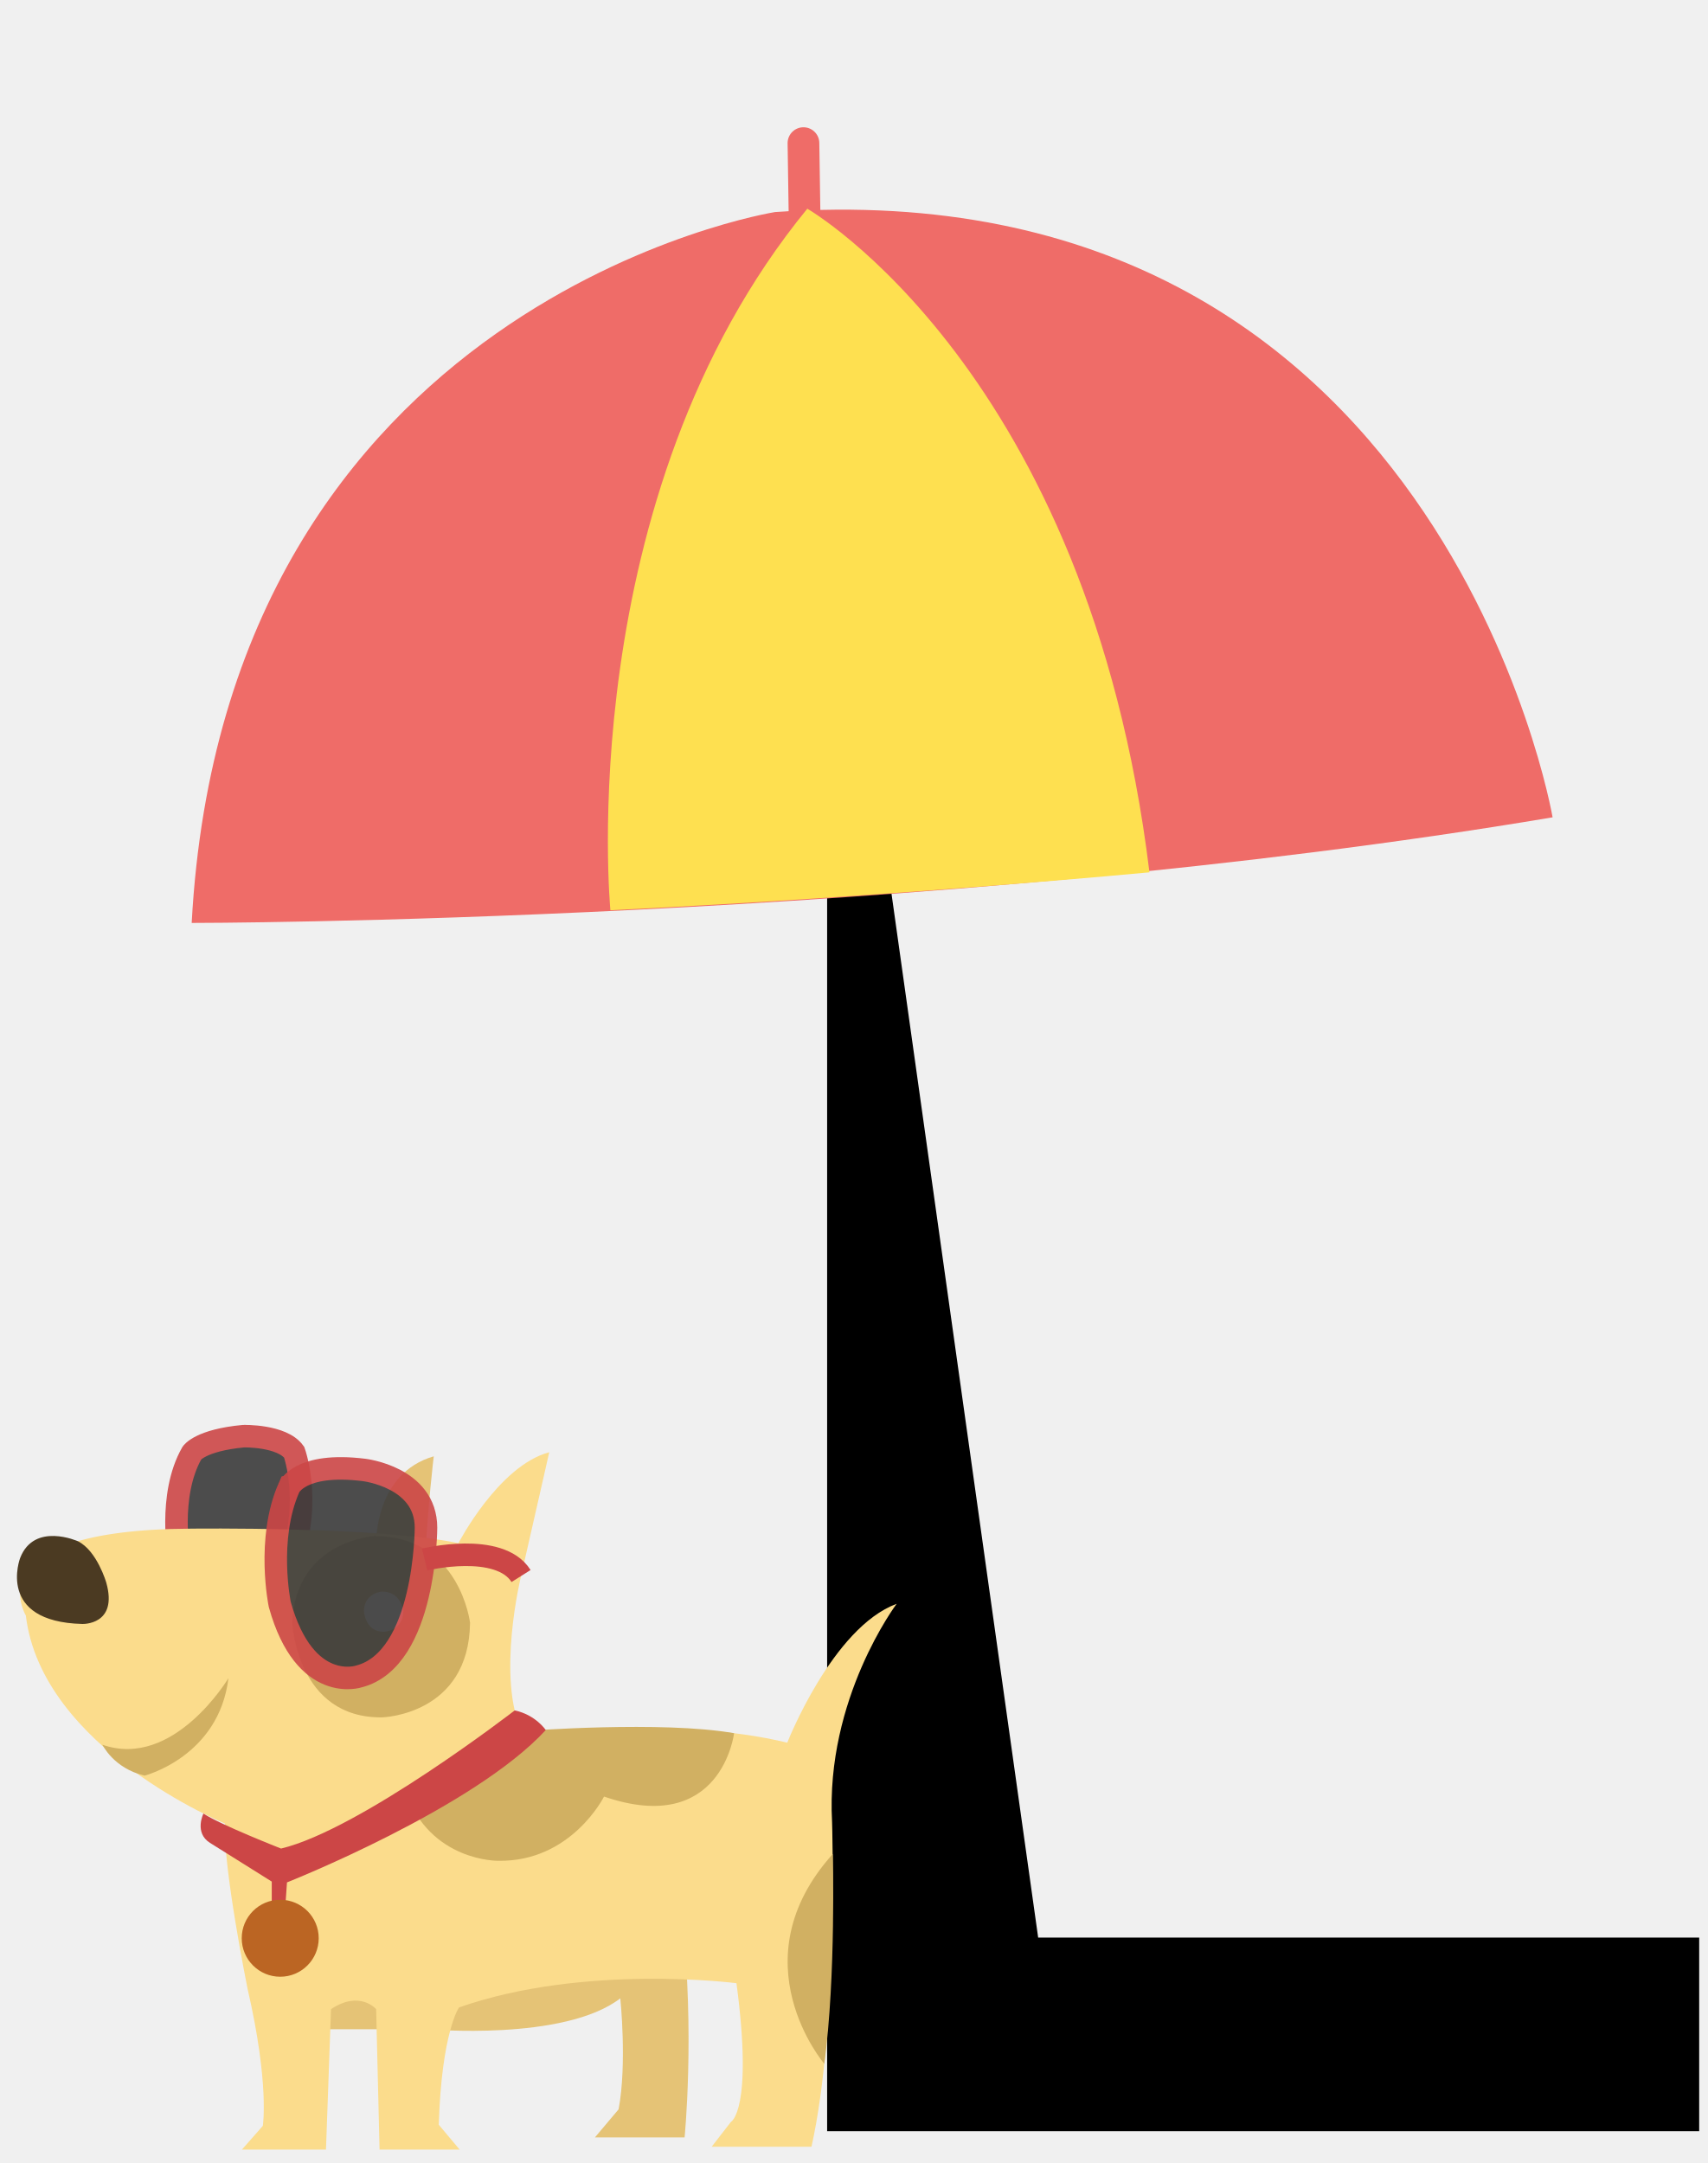
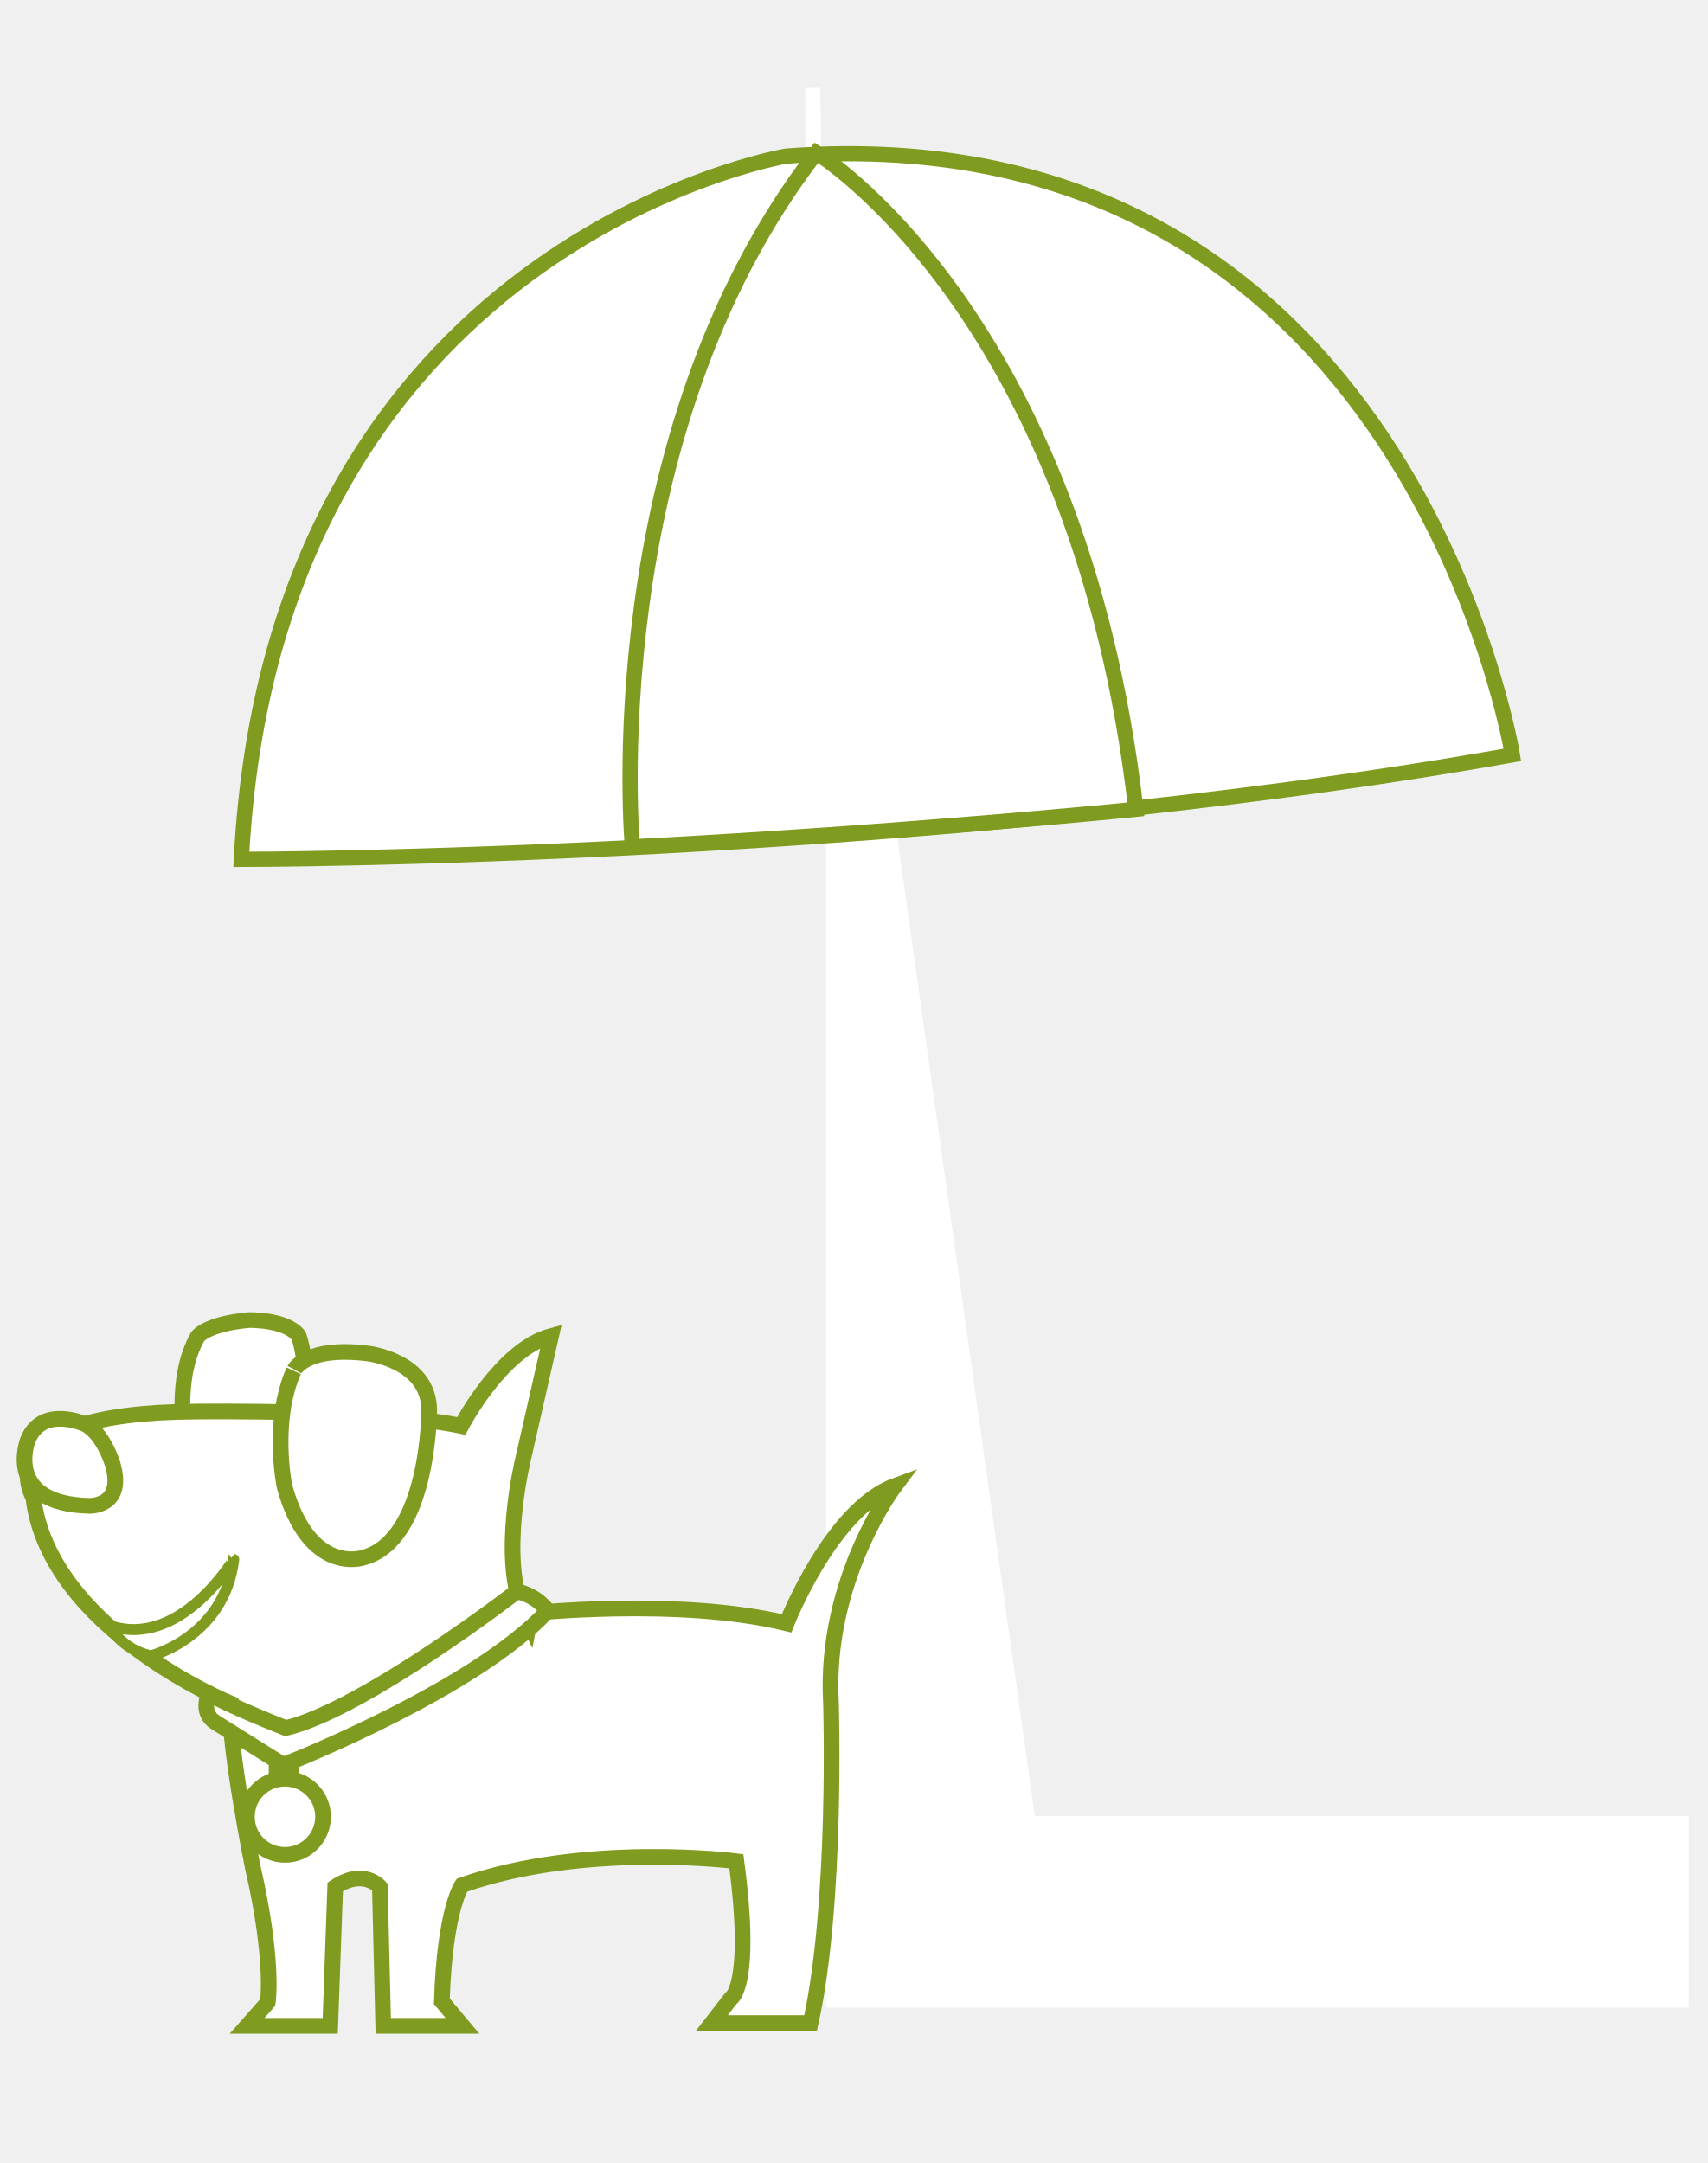
- <svg xmlns="http://www.w3.org/2000/svg" version="1.1" id="Layer_1" x="0px" y="0px" width="300px" height="380px" viewBox="40 -40 300 380" enable-background="new 40 -40 300 380" xml:space="preserve">
+ <svg xmlns="http://www.w3.org/2000/svg" version="1.1" id="Layer_1" x="0px" y="0px" width="300px" height="380px" viewBox="0 0 300 380" enable-background="new 0 0 300 380" xml:space="preserve">
  <g>
-     <path d="M185.304,85.086l6.433-2.786l30.64,218.097H338.5v34.01H185.304V85.086z" />
+     <path fill="#FFFFFF" d="M145.112,106.046l6.365-2.756L181.79,319.06h114.883v33.646H145.112V106.046z" />
  </g>
-   <line fill="none" stroke="#EF6C68" stroke-width="5.571" stroke-linecap="round" stroke-miterlimit="10" x1="181.357" y1="-0.941" x2="181.145" y2="-14.856" />
-   <path fill="#EF6C68" d="M73.674,122.143c0,0,128.748,0,239.075-18.554c0,0-19.612-114.551-136.604-106.333  C176.145-2.744,79.587,12.602,73.674,122.143z" />
-   <path fill="#FEE050" d="M147.23,119.914c0,0-6.974-72.474,34.591-123.249c0,0,49.332,28.358,60.106,116.586  C241.928,113.251,198.523,117.404,147.23,119.914z" />
-   <path fill="#E5C376" d="M87.5,316.5h27.587c0,0,24.016,2.16,33.881-5.428c0,0,1.21,11.441-0.297,19.495l-4.159,4.933h15.752  c0,0,1.816-18.197-0.417-38.408L87.5,307.426V316.5z" />
-   <path fill="#E5C376" d="M106.103,230.868c0,0-0.212-12.039,10.097-15.021c0,0-1.074,8.78-1.55,18.799" />
-   <path opacity="0.9" fill="#3A3A3A" stroke="#CC4646" stroke-width="3.955" stroke-miterlimit="10" d="M71.506,233.664  c0,0-2.079-10.886,2.214-18.403c0,0,1.472-2.242,9.078-2.955c0,0,6.751-0.155,8.881,2.823c0,0,3.642,10.119-1.66,21.25" />
-   <path fill="#FBDC8C" d="M178.3,266.158c0,0,7.926-20.236,19.22-24.398c0,0-12.537,16.631-11.348,38.331  c0,0,1.143,35.655-3.615,57.054H165.02l3.373-4.354c0,0,3.96-1.986,0.984-24.377c0,0-26.749-3.469-48.744,4.26  c0,0-3.055,4.357-3.552,20.606l3.661,4.358h-14.066l-0.598-24.669c0,0-2.87-3.369-7.926,0l-0.887,24.669H82.503l3.667-4.162  c0,0,1.186-7.333-2.677-24.075c0,0-4.36-21.502-3.963-29.032c0,0-32.216-13.17-34.989-36.553c0,0-9.31-15.063,28.931-15.259  c0,0,33.188-0.419,47.058,2.557c0,0,7.039-13.606,15.956-15.984c0,0-1.191,5.305-4.95,21.75c0,0-4.413,17.932,0.226,27.589  C131.762,264.468,159.074,261.45,178.3,266.158z" />
-   <path fill="#D1B062" d="M168.957,264.494c0,0-2.168,18.235-22.844,11.131c0,0-5.741,11.5-18.589,11.28  c0,0-11.906,0.204-16.291-12.118l21.043-10.69C132.276,264.097,156.329,262.259,168.957,264.494z" />
-   <path fill="#CC4646" d="M76.891,283.758l10.848,6.801v6.165l2.307-0.671l0.368-5.348c0,0,32.745-12.959,45.463-26.767  c0,0-1.79-2.682-5.457-3.449c0,0-27.075,20.926-41.046,24.269c0,0-10.777-4.231-13.636-6.152  C75.738,278.605,74.065,281.982,76.891,283.758z" />
-   <path fill="#BB6523" d="M95.989,300.511c0,3.734-3.028,6.766-6.762,6.766c-3.737,0-6.762-3.031-6.762-6.766  c0-3.732,3.025-6.759,6.762-6.759C92.961,293.752,95.989,296.778,95.989,300.511z" />
-   <path fill="#4B3A22" d="M43.54,233.71c0,0-4.295,11.193,10.914,11.591c0,0,6.34,0.245,4.21-7.282c0,0-1.613-5.573-4.972-7.248  C53.692,230.771,46.013,227.321,43.54,233.71z" />
-   <path fill="#D1B062" d="M57.995,266.519c0,0,1.98,4.175,7.412,5.426c0,0,13.054-3.337,14.724-17.124  C80.131,254.82,70.526,270.896,57.995,266.519z" />
-   <path fill="#D1B062" d="M91.335,245.089c0,0,0.797,16.827,15.817,16.619c0,0,15.225-0.396,15.423-16.619  c0,0-1.8-15.222-16.823-15.222C105.752,229.867,91.931,230.669,91.335,245.089z" />
-   <path fill="#D1B062" d="M186.292,285.719c0,0,0.599,21.405-1.485,36.854C184.806,322.573,169.377,304.515,186.292,285.719z" />
-   <path fill="#EFEFEF" d="M103.929,242.986c0,0,0.174,3.729,3.506,3.686c0,0,3.374-0.093,3.422-3.686c0,0-0.4-3.376-3.732-3.376  C107.125,239.61,104.062,239.787,103.929,242.986z" />
-   <path opacity="0.9" fill="#3A3A3A" stroke="#CC4646" stroke-width="3.955" stroke-miterlimit="10" d="M103.929,218.241  c0,0,10.905,1.238,10.905,10.135c0,0,0,23.078-11.762,26.14c0,0-9.501,3.229-13.927-12.647c0,0-2.375-11.448,1.621-20.521  C90.767,221.348,92.617,216.838,103.929,218.241z" />
-   <path fill="none" stroke="#CC4646" stroke-width="3.955" stroke-miterlimit="10" d="M114.595,233.977  c0,0,13.105-3.179,16.941,2.902" />
+   <line fill="#809C20" stroke="#FFFFFF" stroke-width="2.677" stroke-miterlimit="10" x1="142.971" y1="29.205" x2="142.771" y2="15.438" />
+   <path fill="#FFFFFF" stroke="#809C20" stroke-width="2.677" stroke-miterlimit="10" d="M42.398,150.976  c0,0,120.244,0,223.288-18.356c0,0-18.318-113.327-127.583-105.198C138.103,27.421,47.919,42.603,42.398,150.976z" />
+   <path fill="#FFFFFF" stroke="#809C20" stroke-width="2.677" stroke-miterlimit="10" d="M111.098,148.77  c0,0-6.515-71.701,32.306-121.933c0,0,46.074,28.056,56.138,115.341C199.542,142.178,159.004,146.287,111.098,148.77z" />
+   <path fill="#FFFFFF" stroke="#809C20" stroke-width="2.756" stroke-miterlimit="10" d="M32.53,253.039  c0,0-2.057-10.771,2.19-18.208c0,0,1.455-2.217,8.98-2.923c0,0,6.679-0.153,8.785,2.793c0,0,3.604,10.012-1.641,21.022" />
+   <path fill="#FFFFFF" stroke="#809C20" stroke-width="2.756" stroke-miterlimit="10" d="M138.184,285.187  c0,0,7.841-20.021,19.016-24.14c0,0-12.404,16.453-11.228,37.924c0,0,1.13,35.273-3.576,56.444h-17.349l3.337-4.31  c0,0,3.917-1.963,0.974-24.116c0,0-26.463-3.432-48.223,4.214c0,0-3.022,4.312-3.515,20.388l3.622,4.312H67.325l-0.592-24.406  c0,0-2.839-3.335-7.842,0l-0.877,24.406H43.41l3.627-4.117c0,0,1.174-7.256-2.648-23.818c0,0-4.313-21.273-3.921-28.721  c0,0-31.873-13.032-34.614-36.164c0,0-9.213-14.903,28.621-15.096c0,0,32.834-0.416,46.555,2.528c0,0,6.965-13.461,15.786-15.813  c0,0-1.179,5.248-4.897,21.518c0,0-4.366,17.739,0.223,27.295C92.142,283.514,119.162,280.528,138.184,285.187z" />
+   <path fill="#FFFFFF" stroke="#809C20" stroke-width="2.756" stroke-miterlimit="10" d="M37.858,302.598l10.731,6.726v6.104  l2.282-0.665l0.363-5.292c0,0,32.396-12.818,44.979-26.48c0,0-1.771-2.651-5.398-3.41c0,0-26.787,20.701-40.608,24.01  c0,0-10.662-4.188-13.49-6.089C36.717,297.5,35.062,300.84,37.858,302.598z" />
+   <path fill="#FFFFFF" stroke="#809C20" stroke-width="2.756" stroke-miterlimit="10" d="M56.751,319.171  c0,3.695-2.995,6.693-6.689,6.693c-3.698,0-6.69-2.998-6.69-6.693c0-3.691,2.992-6.688,6.69-6.688  C53.757,312.483,56.751,315.479,56.751,319.171z" />
+   <path fill="#FFFFFF" stroke="#809C20" stroke-width="2.756" stroke-miterlimit="10" d="M4.863,253.084  c0,0-4.249,11.074,10.797,11.467c0,0,6.272,0.243,4.166-7.203c0,0-1.596-5.515-4.919-7.173  C14.906,250.175,7.309,246.763,4.863,253.084z" />
+   <path fill="#FFFFFF" stroke="#809C20" stroke-width="1.929" stroke-miterlimit="10" d="M19.163,285.541c0,0,1.959,4.131,7.333,5.369  c0,0,12.914-3.301,14.566-16.941C41.063,273.969,31.561,289.873,19.163,285.541z" />
+   <path fill="#FFFFFF" stroke="#809C20" stroke-width="2.756" stroke-miterlimit="10" d="M64.607,262.262  c0,0,0.172,3.689,3.469,3.646c0,0,3.337-0.093,3.386-3.646c0,0-0.396-3.34-3.693-3.34C67.769,258.922,64.739,259.097,64.607,262.262  z" />
+   <path fill="#FFFFFF" stroke="#809C20" stroke-width="2.756" stroke-miterlimit="10" d="M64.607,237.78  c0,0,10.789,1.225,10.789,10.026c0,0,0,22.832-11.636,25.862c0,0-9.4,3.194-13.778-12.515c0,0-2.349-11.325,1.604-20.301  C51.585,240.854,53.415,236.392,64.607,237.78z" />
</svg>
